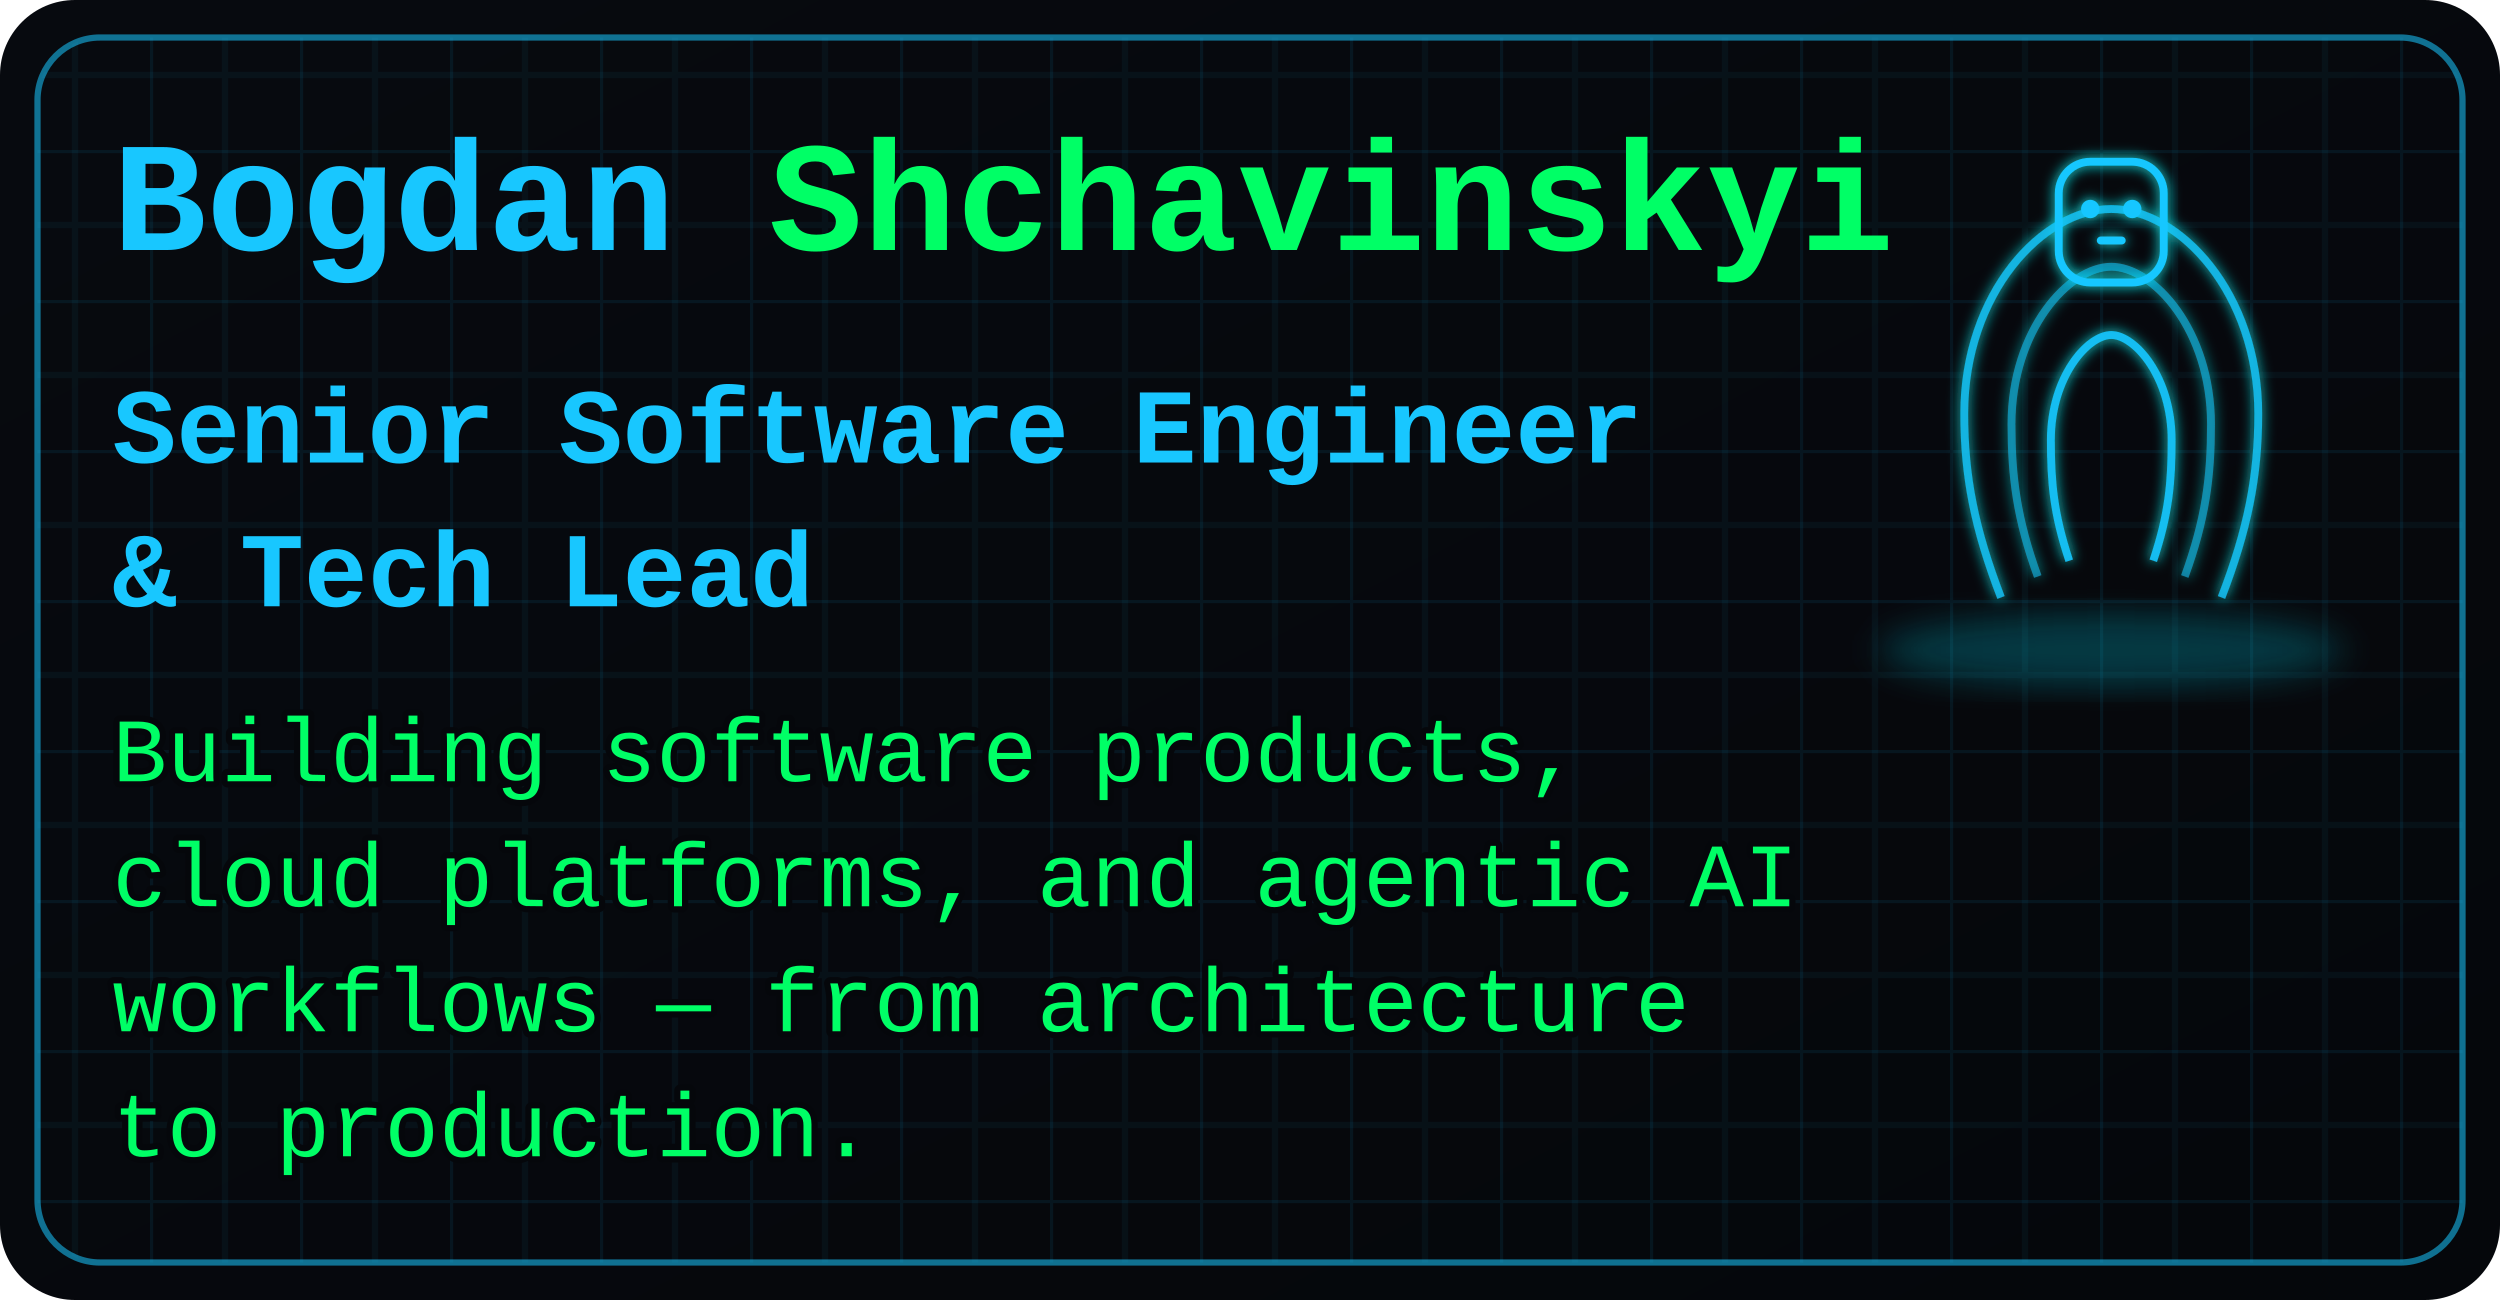
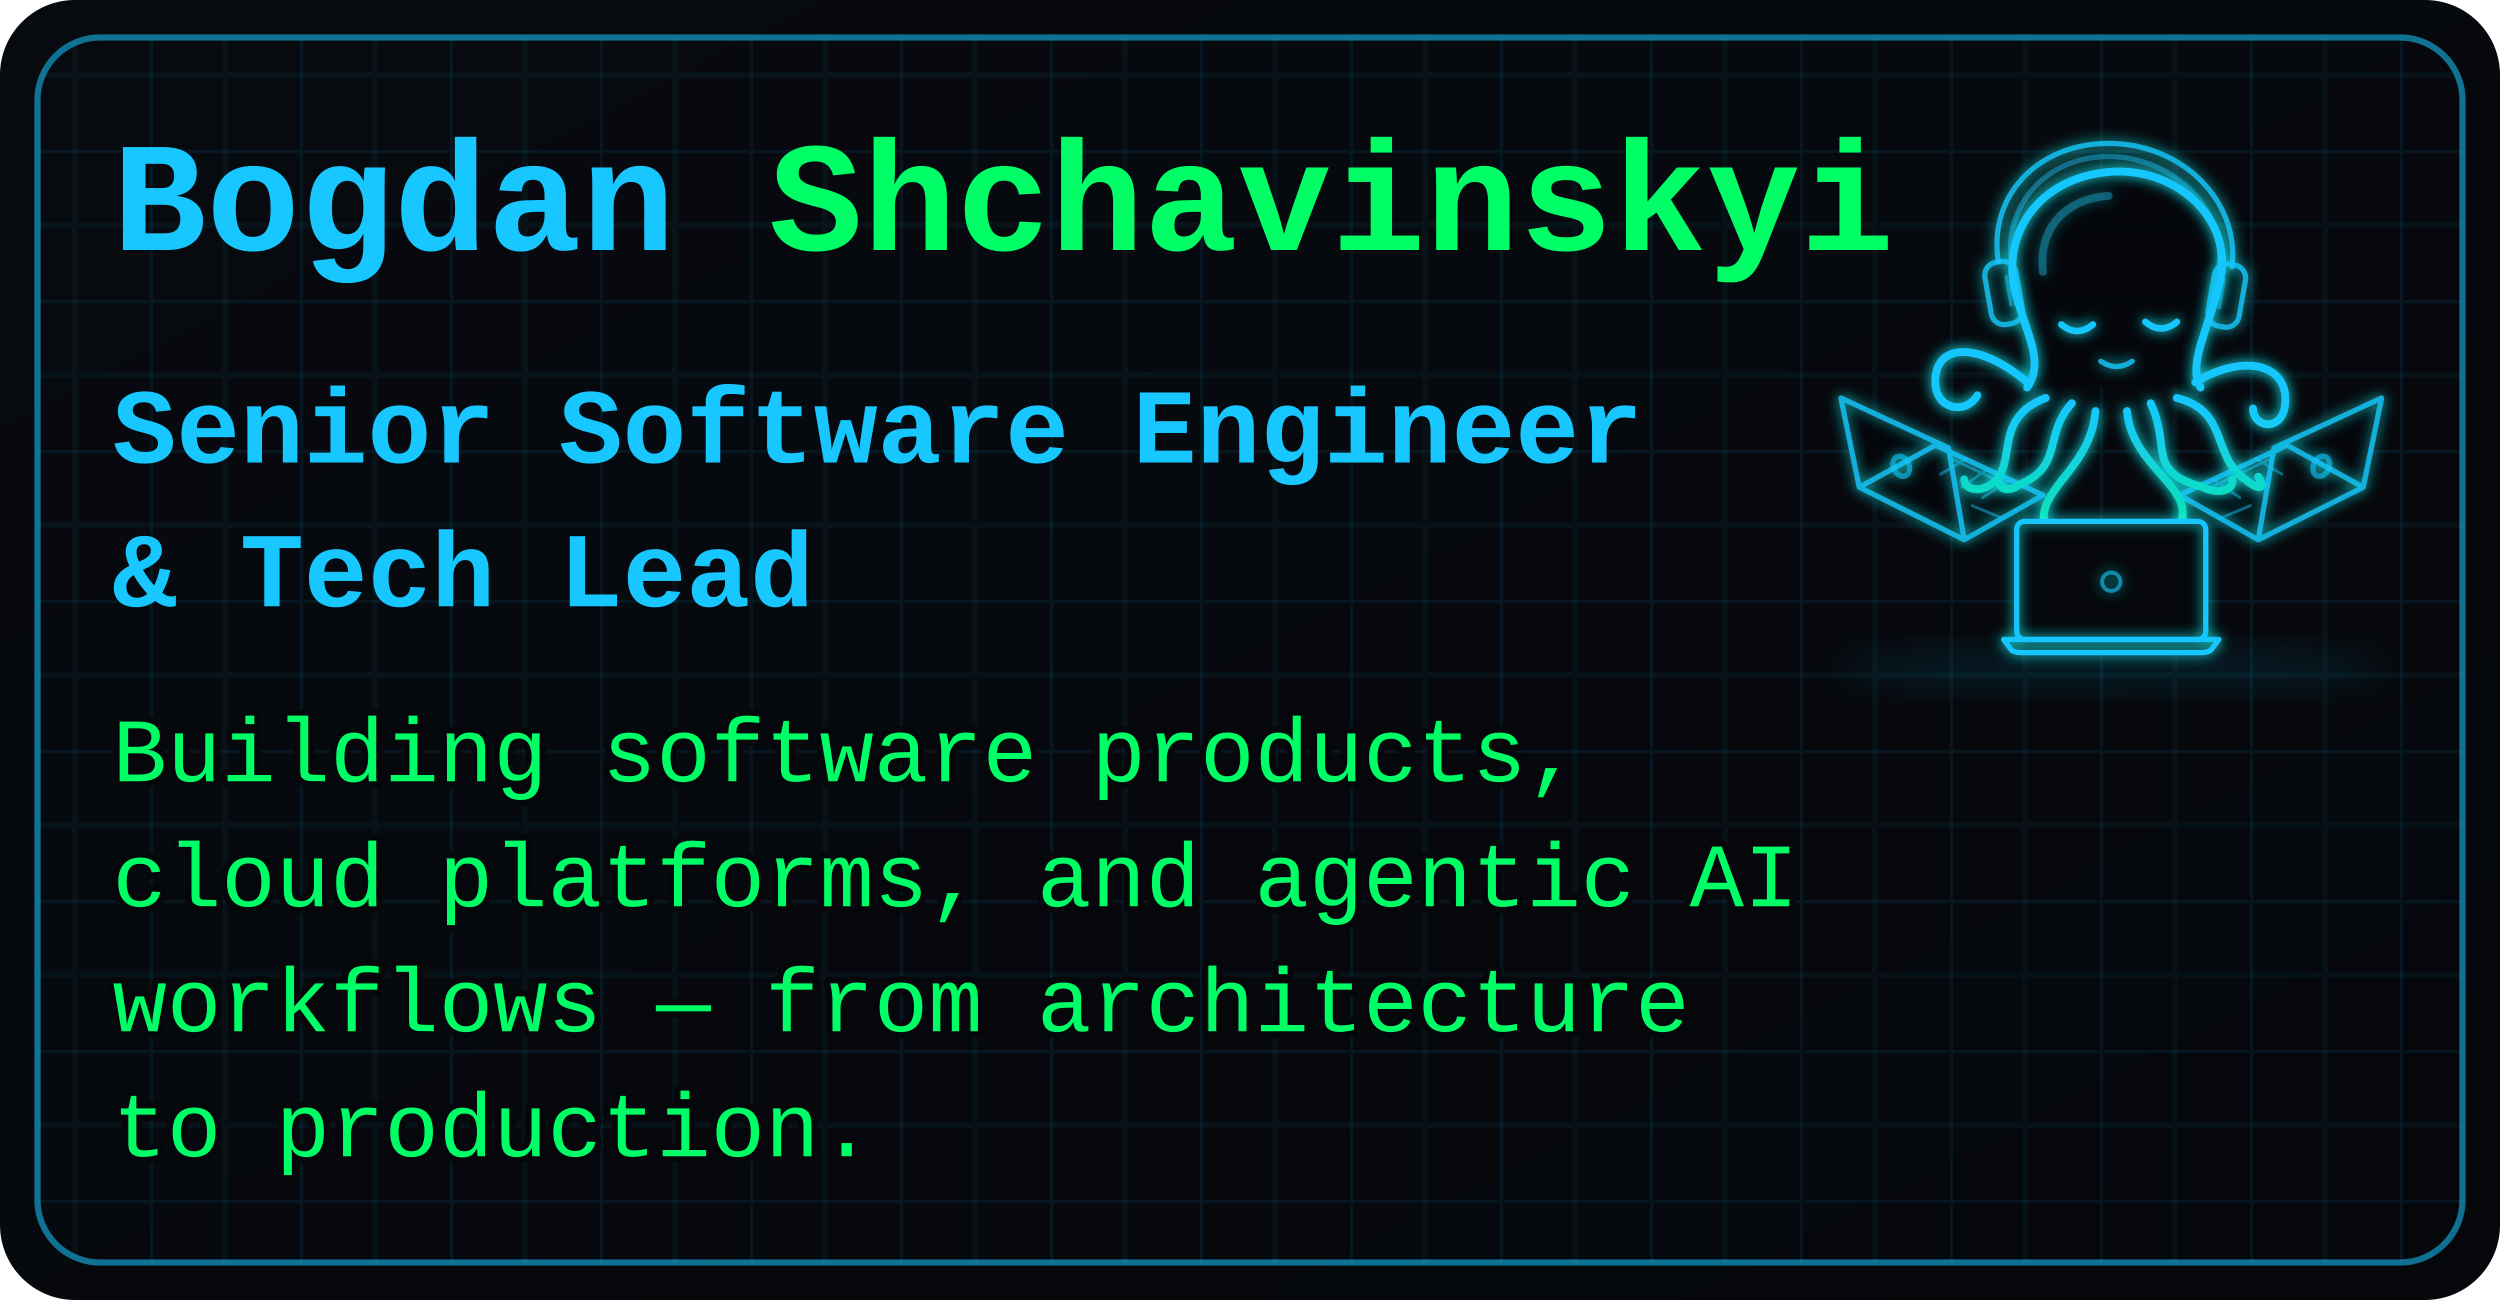
<svg xmlns="http://www.w3.org/2000/svg" viewBox="0 0 400 208" role="img" aria-label="Bogdan Shchavinskyi — Senior Software Engineer &amp; Tech Lead — Building software products, cloud platforms, and agentic AI workflows — from architecture to production.">
  <defs>
    <linearGradient id="bg" x1="0" y1="0" x2="1" y2="1">
      <stop offset="0" stop-color="#070A0F" />
      <stop offset="1" stop-color="#05070B" />
    </linearGradient>
    <pattern id="grid" width="24" height="24" patternUnits="userSpaceOnUse">
      <path d="M24 0H0V24" fill="none" stroke="#18C7FF" stroke-opacity="0.08" stroke-width="1" />
      <path d="M12 0V24M0 12H24" fill="none" stroke="#18C7FF" stroke-opacity="0.05" stroke-width="1" />
    </pattern>
    <filter id="glow" x="-30%" y="-30%" width="160%" height="160%">
      <feGaussianBlur stdDeviation="2.4" result="b" />
      <feColorMatrix in="b" type="matrix" values="1 0 0 0 0                 0 1 0 0 0.9                 0 0 1 0 1                 0 0 0 1 0" result="c" />
      <feMerge>
        <feMergeNode in="c" />
        <feMergeNode in="SourceGraphic" />
      </feMerge>
    </filter>
    <filter id="soft" x="-20%" y="-20%" width="140%" height="140%">
      <feGaussianBlur stdDeviation="6" />
    </filter>
+     <linearGradient id="octopus-stroke" x1="0" y1="20" x2="0" y2="194" gradientUnits="userSpaceOnUse">
+       <stop offset="0" stop-color="#18C7FF" />
+       <stop offset="0.5" stop-color="#18C7FF" />
+       <stop offset="1" stop-color="#00FF66" />
+     </linearGradient>
  </defs>
  <rect width="400" height="208" rx="12" fill="url(#bg)" />
  <rect x="6" y="6" width="388" height="196" rx="10" fill="url(#grid)" stroke="#18C7FF" stroke-opacity="0.55" />
  <g font-family="ui-monospace, SFMono-Regular, Menlo, Monaco, Consolas, Liberation Mono, monospace">
    <text x="18" y="40" font-size="25" font-weight="900" fill="#18C7FF">Bogdan <tspan fill="#00FF66">Shchavinskyi</tspan>
    </text>
    <text x="18" y="74" font-size="17" font-weight="700" fill="#18C7FF">Senior Software Engineer</text>
    <text x="18" y="97" font-size="17" font-weight="700" fill="#18C7FF">&amp; Tech Lead</text>
    <text x="18" y="125" font-size="14.5" fill="#00FF66" stroke="#05070B" stroke-width="2" paint-order="stroke fill" stroke-linejoin="round">Building software products,</text>
    <text x="18" y="145" font-size="14.5" fill="#00FF66" stroke="#05070B" stroke-width="2" paint-order="stroke fill" stroke-linejoin="round">cloud platforms, and agentic AI</text>
    <text x="18" y="165" font-size="14.5" fill="#00FF66" stroke="#05070B" stroke-width="2" paint-order="stroke fill" stroke-linejoin="round">workflows — from architecture</text>
    <text x="18" y="185" font-size="14.5" fill="#00FF66" stroke="#05070B" stroke-width="2" paint-order="stroke fill" stroke-linejoin="round">to production.</text>
-     <g transform="translate(300 20) scale(0.42)" filter="url(#glow)">
-       <ellipse cx="90" cy="200" rx="88" ry="14" fill="#18C7FF" fill-opacity="0.12" filter="url(#soft)" />
-       <path d="M48 180c-10-26-14-46-14-70 0-46 30-78 56-78s56 32 56 78c0 24-4 44-14 70" fill="none" stroke="#18C7FF" stroke-width="3" stroke-opacity="0.8" />
-       <path d="M62 172c-8-22-10-38-10-58 0-36 22-60 38-60s38 24 38 60c0 20-2 36-10 58" fill="none" stroke="#18C7FF" stroke-width="3" stroke-opacity="0.55" />
-       <path d="M74 166c-6-18-7-30-7-46 0-24 14-40 23-40s23 16 23 40c0 16-1 28-7 46" fill="none" stroke="#18C7FF" stroke-opacity="0.9" stroke-width="3" />
-       <rect x="70" y="14" width="40" height="46" rx="12" fill="none" stroke="#18C7FF" stroke-width="3" />
-       <circle cx="82" cy="32" r="3.5" fill="#18C7FF" />
-       <circle cx="98" cy="32" r="3.5" fill="#18C7FF" />
-       <path d="M86 44h8" stroke="#18C7FF" stroke-width="3" stroke-linecap="round" />
+     <g id="octopus" transform="translate(300 20) scale(0.42)">
+       <ellipse cx="90" cy="207" rx="104" ry="9" fill="#18C7FF" fill-opacity="0.1" filter="url(#soft)" />
+       <g fill="#05070B" fill-opacity="0.95">
+         <path d="M58 100C64 91 59 82 55 69C46 45 60 21 88 18C114 15 138 36 131 61C127 78 119 91 124 100" />
+         <path d="M23 122L64 141L34 158L-6 138ZM-13 104L28 123L34 158L-6 138Z" />
+         <path d="M157 122L116 141L146 158L186 138ZM152 123L193 104L186 138L146 158Z" />
+         <rect x="43" y="52" width="12" height="24" rx="5" transform="rotate(-10 49 64)" />
+         <rect x="128" y="53" width="12" height="24" rx="5" transform="rotate(10 134 65)" />
+       </g>
+       <g filter="url(#glow)" fill="none" stroke-linecap="round" stroke-linejoin="round">
+         <g stroke="#18C7FF" stroke-width="2" stroke-opacity="0.8">
+           <path d="M23 122L64 141L34 158L-6 138ZM-13 104L28 123L34 158L-6 138Z" />
+           <path d="M157 122L116 141L146 158L186 138ZM152 123L193 104L186 138L146 158Z" />
+           <ellipse cx="10" cy="130" rx="3" ry="4" transform="rotate(-25 10 130)" stroke-opacity="0.6" />
+           <ellipse cx="170" cy="130" rx="3" ry="4" transform="rotate(25 170 130)" stroke-opacity="0.6" />
+         </g>
+         <g stroke="#18C7FF" stroke-width="1.1" stroke-opacity="0.45">
+           <path d="M29 127L54 139M35 127L25 133M43 131L33 138M51 135L41 142M37 145L49 150" />
+           <path d="M126 139L151 127M145 127L155 133M137 131L147 138M129 135L139 142M131 150L143 145" />
+         </g>
+         <g stroke="url(#octopus-stroke)" stroke-width="3">
+           <path d="M58 100C64 91 59 82 55 69C46 45 60 21 88 18C114 15 138 36 131 61C127 78 119 91 124 100" />
+           <path d="M64 56C62 39 73 28 89 27" stroke-opacity="0.35" />
+           <path d="M58 98C39 82 22 83 23 99C24 109 35 110 39 103" />
+           <path d="M65 104C44 112 55 130 44 137C40 140 34 139 34 135" />
+           <path d="M75 106C64 118 72 130 55 137C51 140 47 139 47 135" />
+           <path d="M84 109C82 132 60 139 65 154C67 161 79 164 82 160" />
+           <path d="M122 98C142 86 159 92 156 108C154 117 144 115 144 108" />
+           <path d="M115 104C135 109 128 126 141 135C147 140 149 138 146 134" />
+           <path d="M105 106C113 123 103 132 125 138C131 141 137 139 136 135" />
+           <path d="M96 109C98 131 123 138 116 153C112 160 103 165 100 161" />
+           <path d="M71 76Q77 81 83 76M103 75Q109 80 115 75" stroke-width="2.5" />
+           <path d="M86 90Q92 94 98 90" stroke-width="2" stroke-opacity="0.8" />
+         </g>
+         <g stroke="#18C7FF" stroke-width="2" stroke-opacity="0.8">
+           <path d="M47 52C43 27 62 7 89 7C117 7 139 29 136 54" />
+           <path d="M52 52C49 31 65 12 89 12C112 12 134 31 131 54" stroke-opacity="0.4" />
+           <rect x="43" y="52" width="12" height="24" rx="5" transform="rotate(-10 49 64)" />
+           <rect x="128" y="53" width="12" height="24" rx="5" transform="rotate(10 134 65)" />
+           <path d="M51 58V69" transform="rotate(-10 49 64)" stroke-width="1.2" stroke-opacity="0.5" />
+           <path d="M132 59V70" transform="rotate(10 134 65)" stroke-width="1.2" stroke-opacity="0.5" />
+         </g>
+       </g>
+       <g id="front-laptop">
+         <rect x="54" y="151" width="72" height="45" rx="3" fill="#05070B" />
+         <path d="M49 196H131L128 200Q127 201 124 201H56Q53 201 52 200Z" fill="#05070B" />
+         <g filter="url(#glow)" fill="none" stroke="#18C7FF" stroke-width="2" stroke-linejoin="round">
+           <rect x="54" y="151" width="72" height="45" rx="3" />
+           <path d="M49 196H131L128 200Q127 201 124 201H56Q53 201 52 200Z" />
+           <circle cx="90" cy="174" r="3.5" stroke-width="1.5" stroke-opacity="0.6" />
+         </g>
+       </g>
    </g>
  </g>
</svg>
